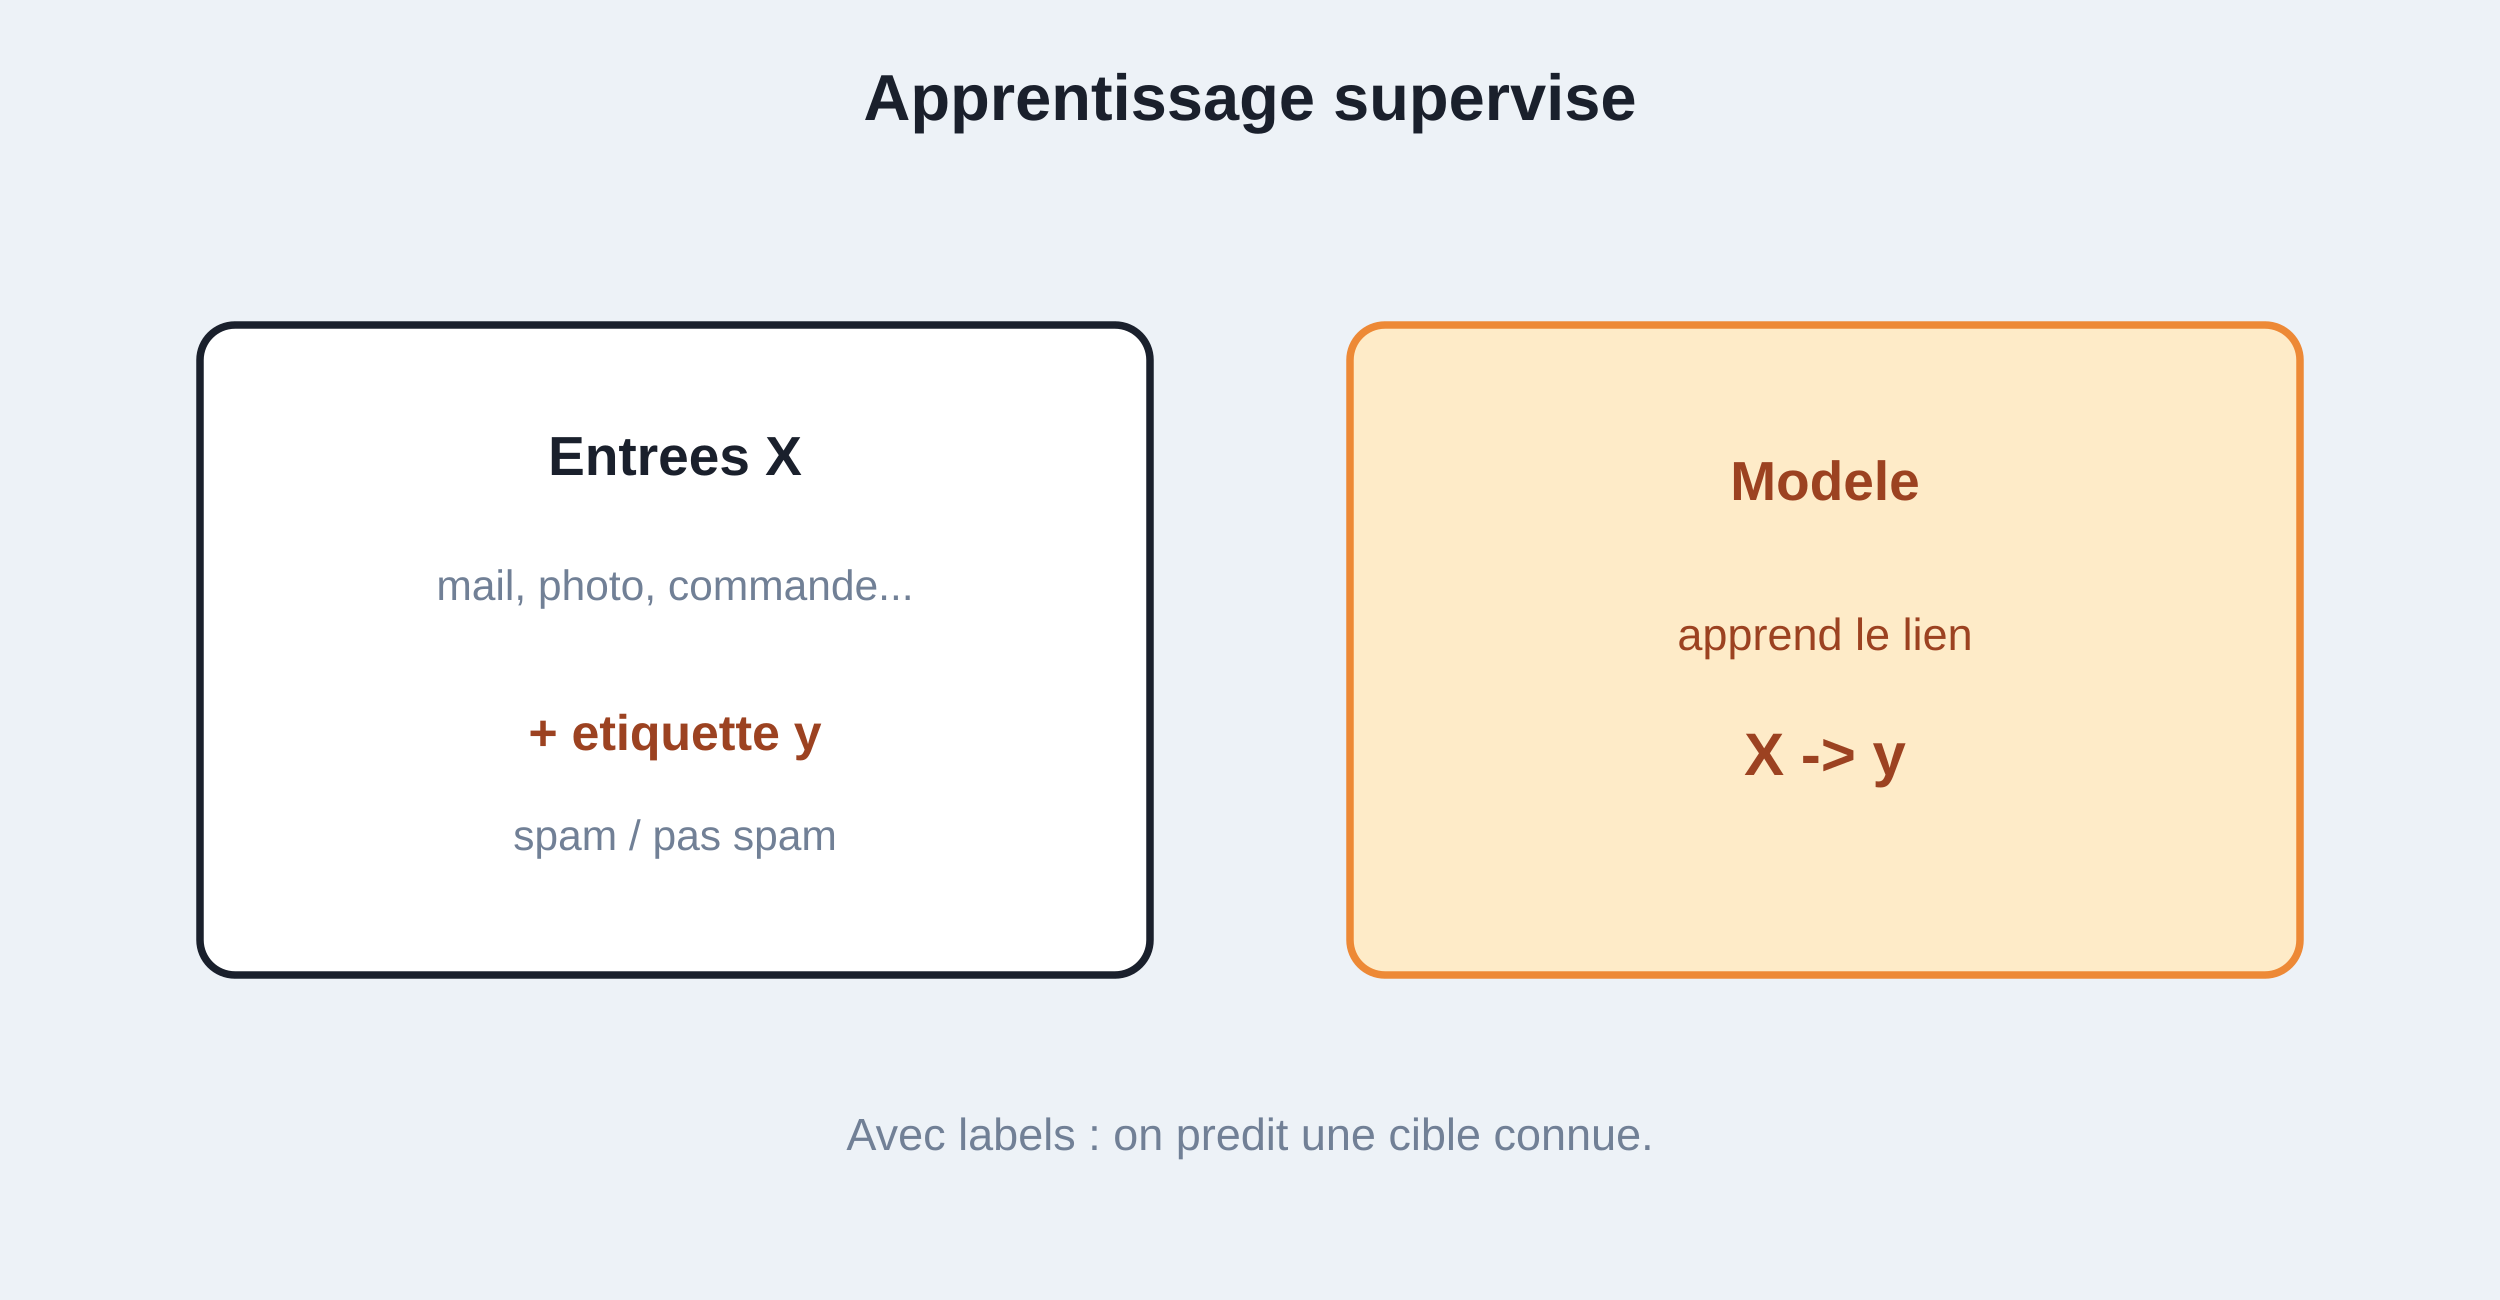
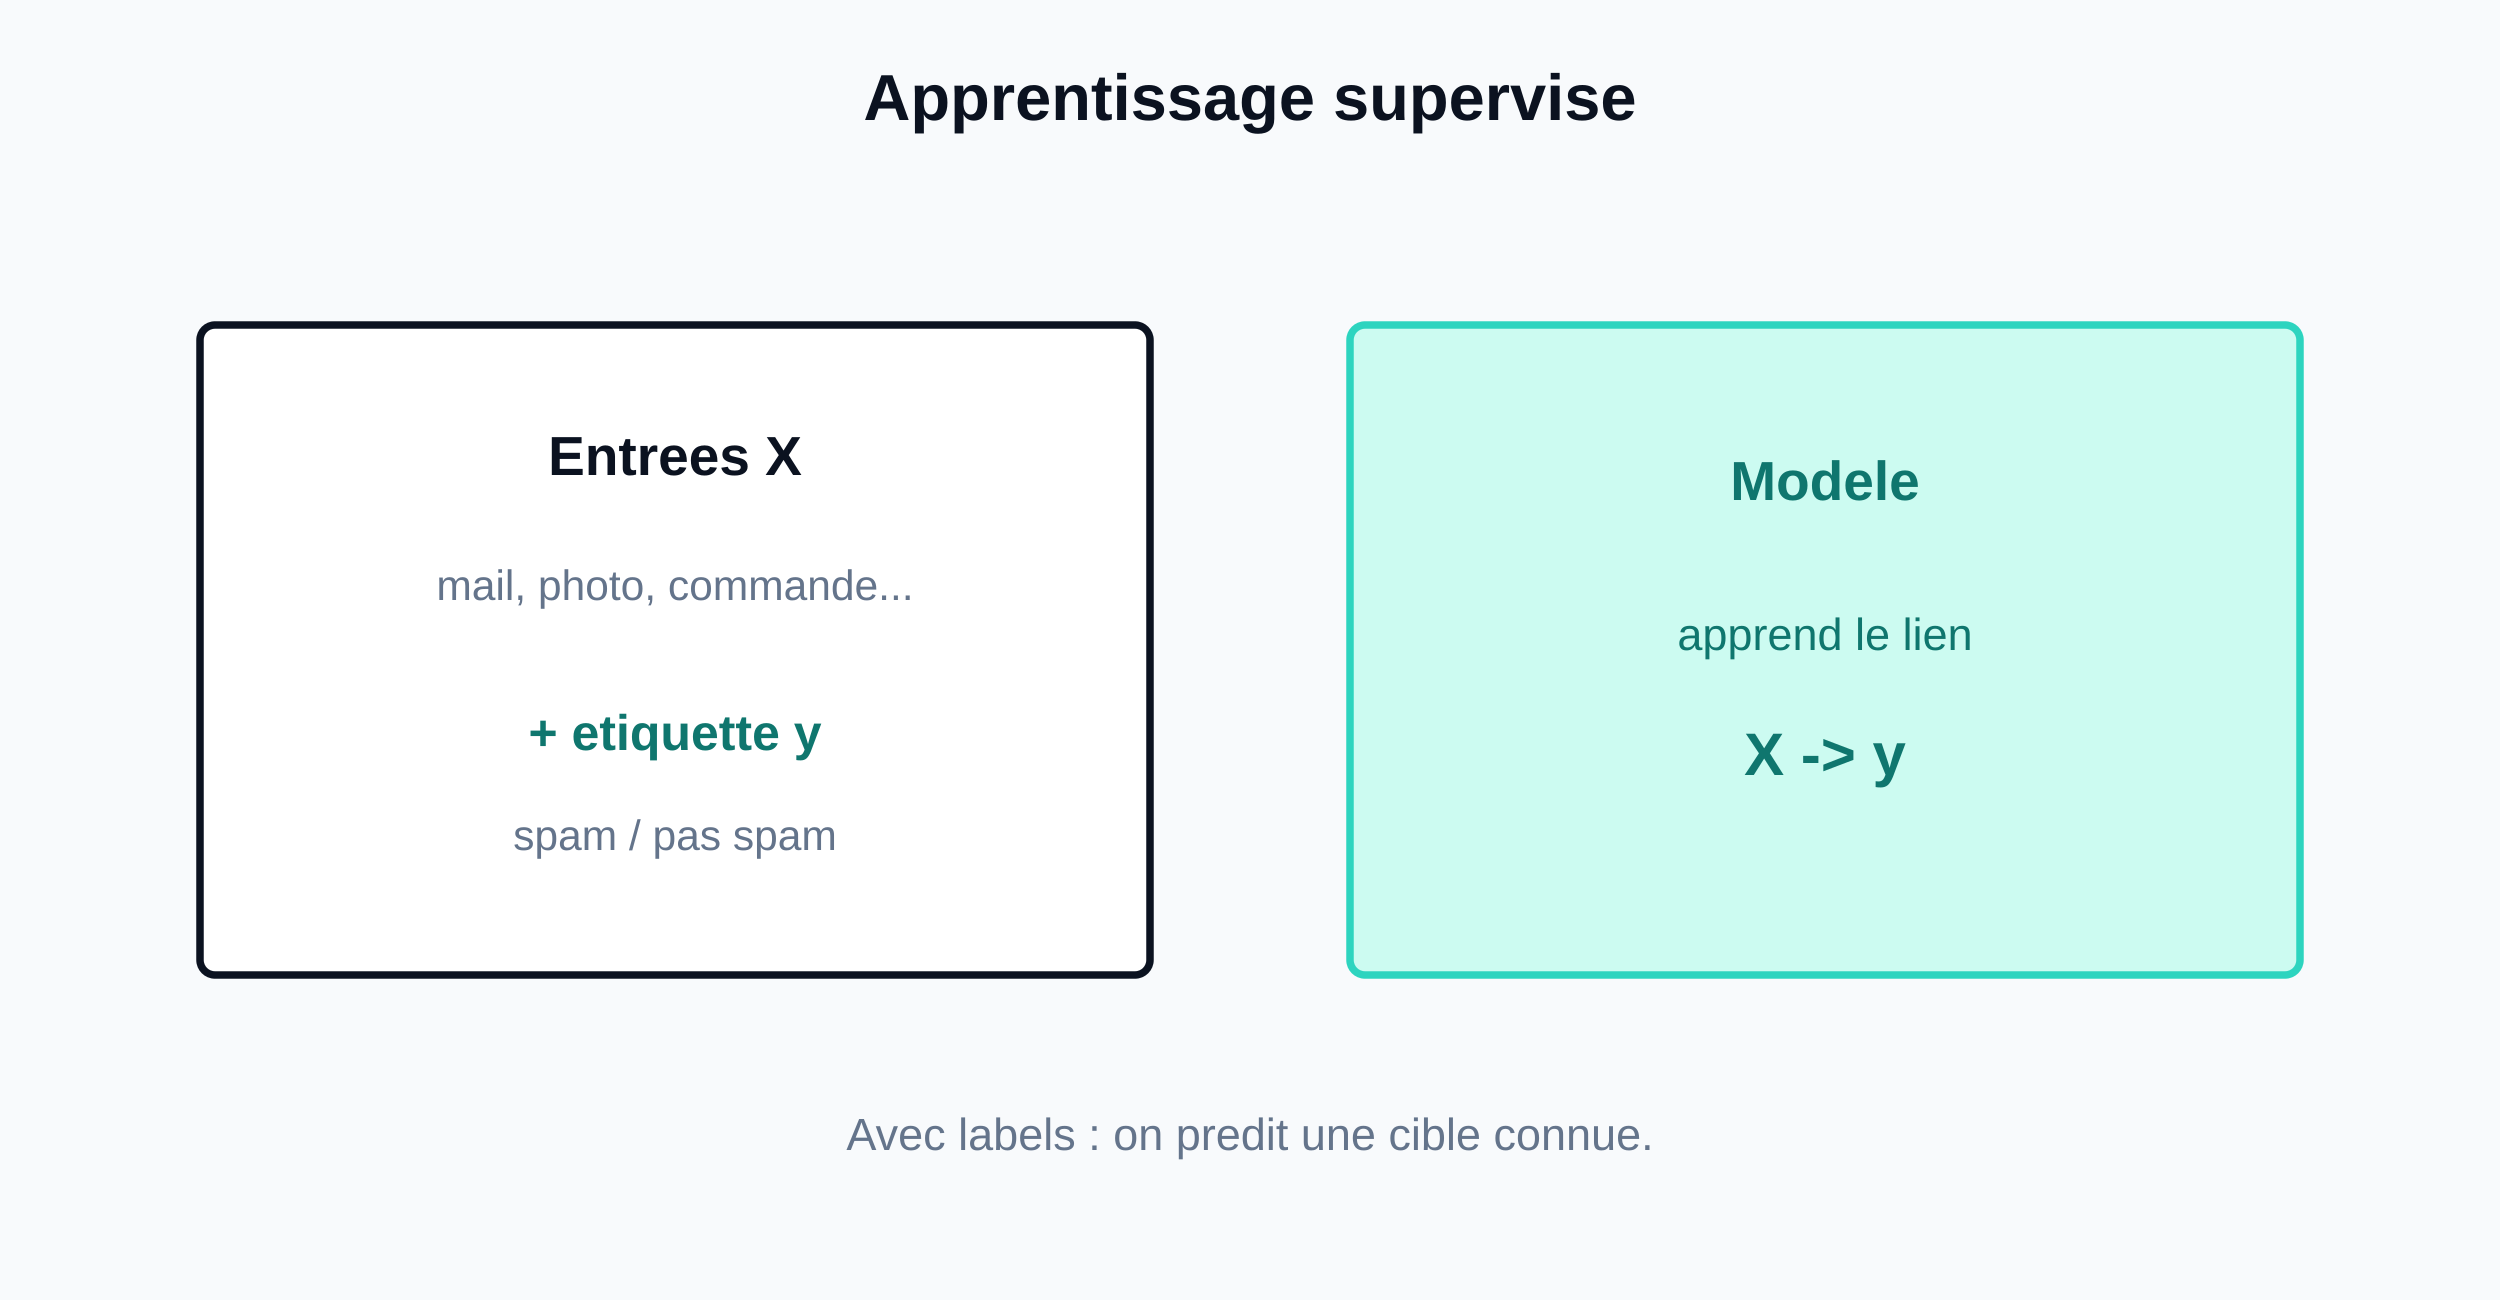
<svg xmlns="http://www.w3.org/2000/svg" width="1000" height="520" viewBox="0 0 1000 520">
-   <rect width="1000" height="520" fill="#edf2f7" />
-   <text x="500" y="48" text-anchor="middle" font-family="Segoe UI, Arial, sans-serif" font-size="26" fill="#1a202c" font-weight="700">Apprentissage supervise</text>
-   <rect x="80" y="130" width="380" height="260" rx="14" fill="#ffffff" stroke="#1a202c" stroke-width="3" />
-   <text x="270" y="190" text-anchor="middle" font-family="Segoe UI, Arial, sans-serif" font-size="22" fill="#1a202c" font-weight="700">Entrees X</text>
-   <text x="270" y="240" text-anchor="middle" font-family="Segoe UI, Arial, sans-serif" font-size="17" fill="#718096" font-weight="400">mail, photo, commande...</text>
-   <text x="270" y="300" text-anchor="middle" font-family="Segoe UI, Arial, sans-serif" font-size="20" fill="#9c4221" font-weight="700">+ etiquette y</text>
-   <text x="270" y="340" text-anchor="middle" font-family="Segoe UI, Arial, sans-serif" font-size="17" fill="#718096" font-weight="400">spam / pas spam</text>
-   <rect x="540" y="130" width="380" height="260" rx="14" fill="#feebc8" stroke="#ed8936" stroke-width="3" />
-   <text x="730" y="200" text-anchor="middle" font-family="Segoe UI, Arial, sans-serif" font-size="22" fill="#9c4221" font-weight="700">Modele</text>
-   <text x="730" y="260" text-anchor="middle" font-family="Segoe UI, Arial, sans-serif" font-size="18" fill="#9c4221" font-weight="400">apprend le lien</text>
-   <text x="730" y="310" text-anchor="middle" font-family="Segoe UI, Arial, sans-serif" font-size="24" fill="#9c4221" font-weight="700">X -&gt; y</text>
-   <text x="500" y="460" text-anchor="middle" font-family="Segoe UI, Arial, sans-serif" font-size="18" fill="#718096" font-weight="400">Avec labels : on predit une cible connue.</text>
+   <rect width="1000" height="520" fill="#f8fafc" />
+   <text x="500" y="48" text-anchor="middle" font-family="Segoe UI, Arial, sans-serif" font-size="26" fill="#0b1220" font-weight="700">Apprentissage supervise</text>
+   <rect x="80" y="130" width="380" height="260" rx="6" fill="#ffffff" stroke="#0b1220" stroke-width="3" />
+   <text x="270" y="190" text-anchor="middle" font-family="Segoe UI, Arial, sans-serif" font-size="22" fill="#0b1220" font-weight="700">Entrees X</text>
+   <text x="270" y="240" text-anchor="middle" font-family="Segoe UI, Arial, sans-serif" font-size="17" fill="#64748b" font-weight="400">mail, photo, commande...</text>
+   <text x="270" y="300" text-anchor="middle" font-family="Segoe UI, Arial, sans-serif" font-size="20" fill="#0f766e" font-weight="700">+ etiquette y</text>
+   <text x="270" y="340" text-anchor="middle" font-family="Segoe UI, Arial, sans-serif" font-size="17" fill="#64748b" font-weight="400">spam / pas spam</text>
+   <rect x="540" y="130" width="380" height="260" rx="6" fill="#ccfbf1" stroke="#2dd4bf" stroke-width="3" />
+   <text x="730" y="200" text-anchor="middle" font-family="Segoe UI, Arial, sans-serif" font-size="22" fill="#0f766e" font-weight="700">Modele</text>
+   <text x="730" y="260" text-anchor="middle" font-family="Segoe UI, Arial, sans-serif" font-size="18" fill="#0f766e" font-weight="400">apprend le lien</text>
+   <text x="730" y="310" text-anchor="middle" font-family="Segoe UI, Arial, sans-serif" font-size="24" fill="#0f766e" font-weight="700">X -&gt; y</text>
+   <text x="500" y="460" text-anchor="middle" font-family="Segoe UI, Arial, sans-serif" font-size="18" fill="#64748b" font-weight="400">Avec labels : on predit une cible connue.</text>
</svg>
